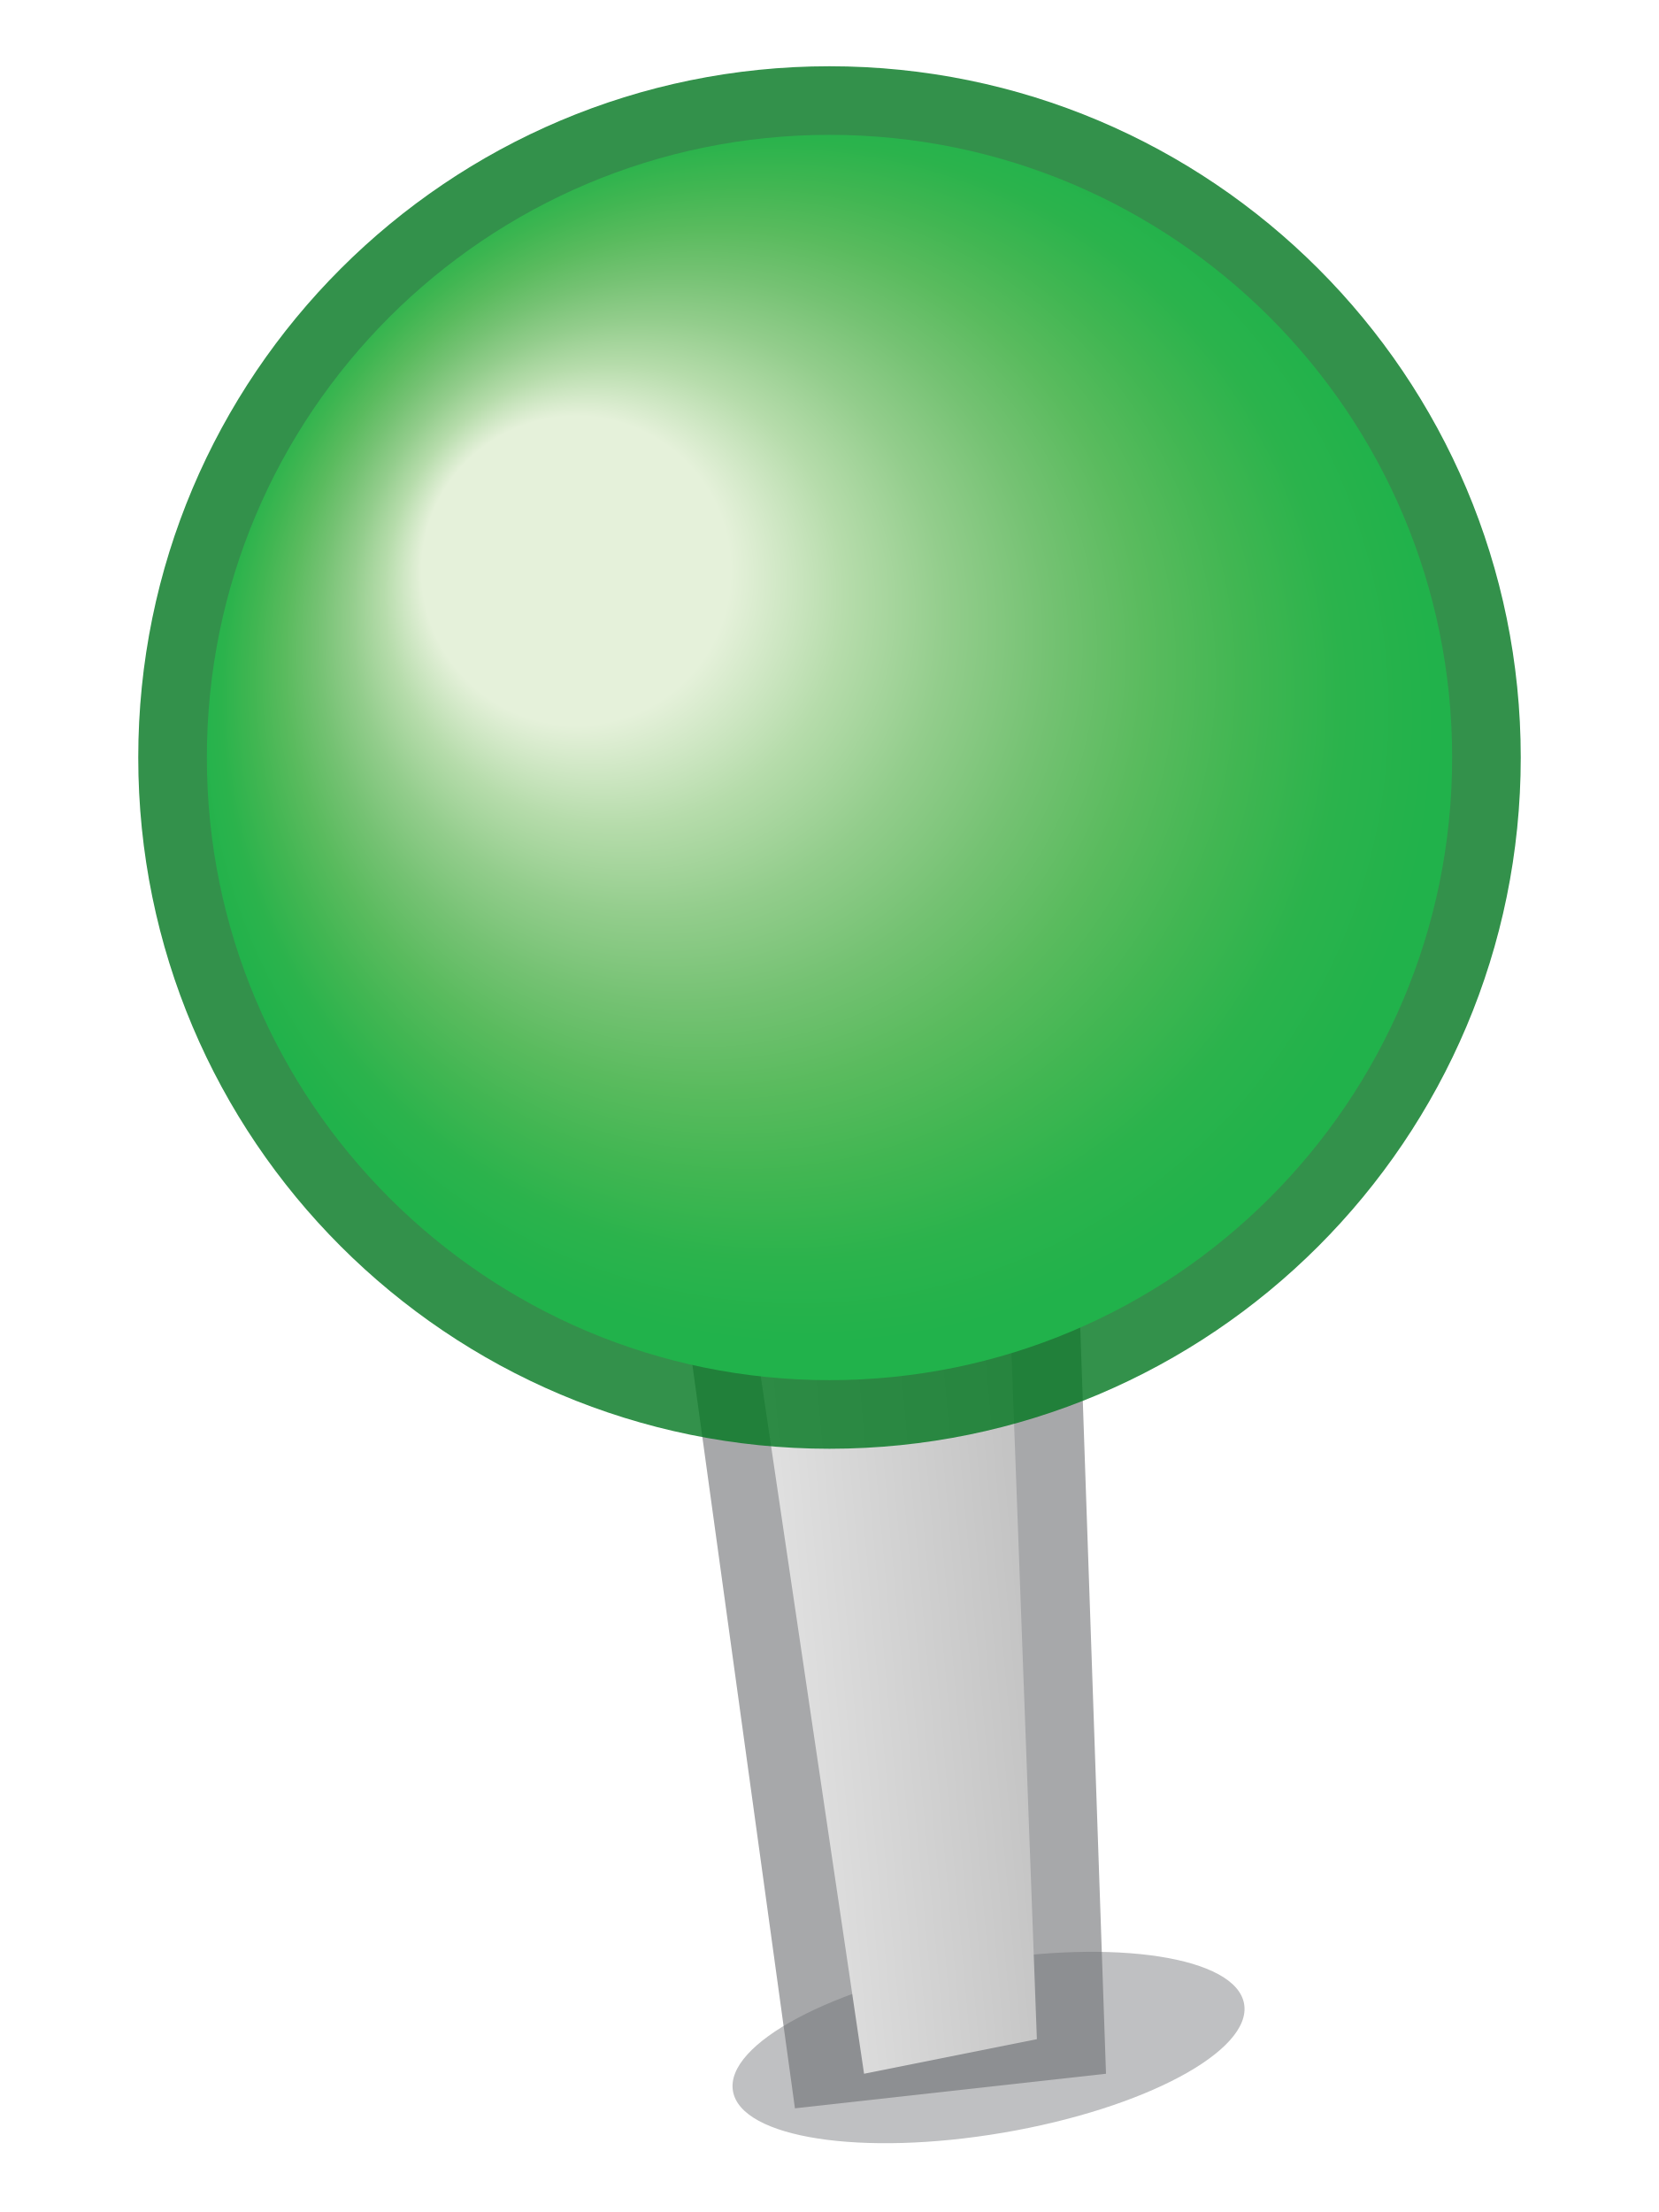
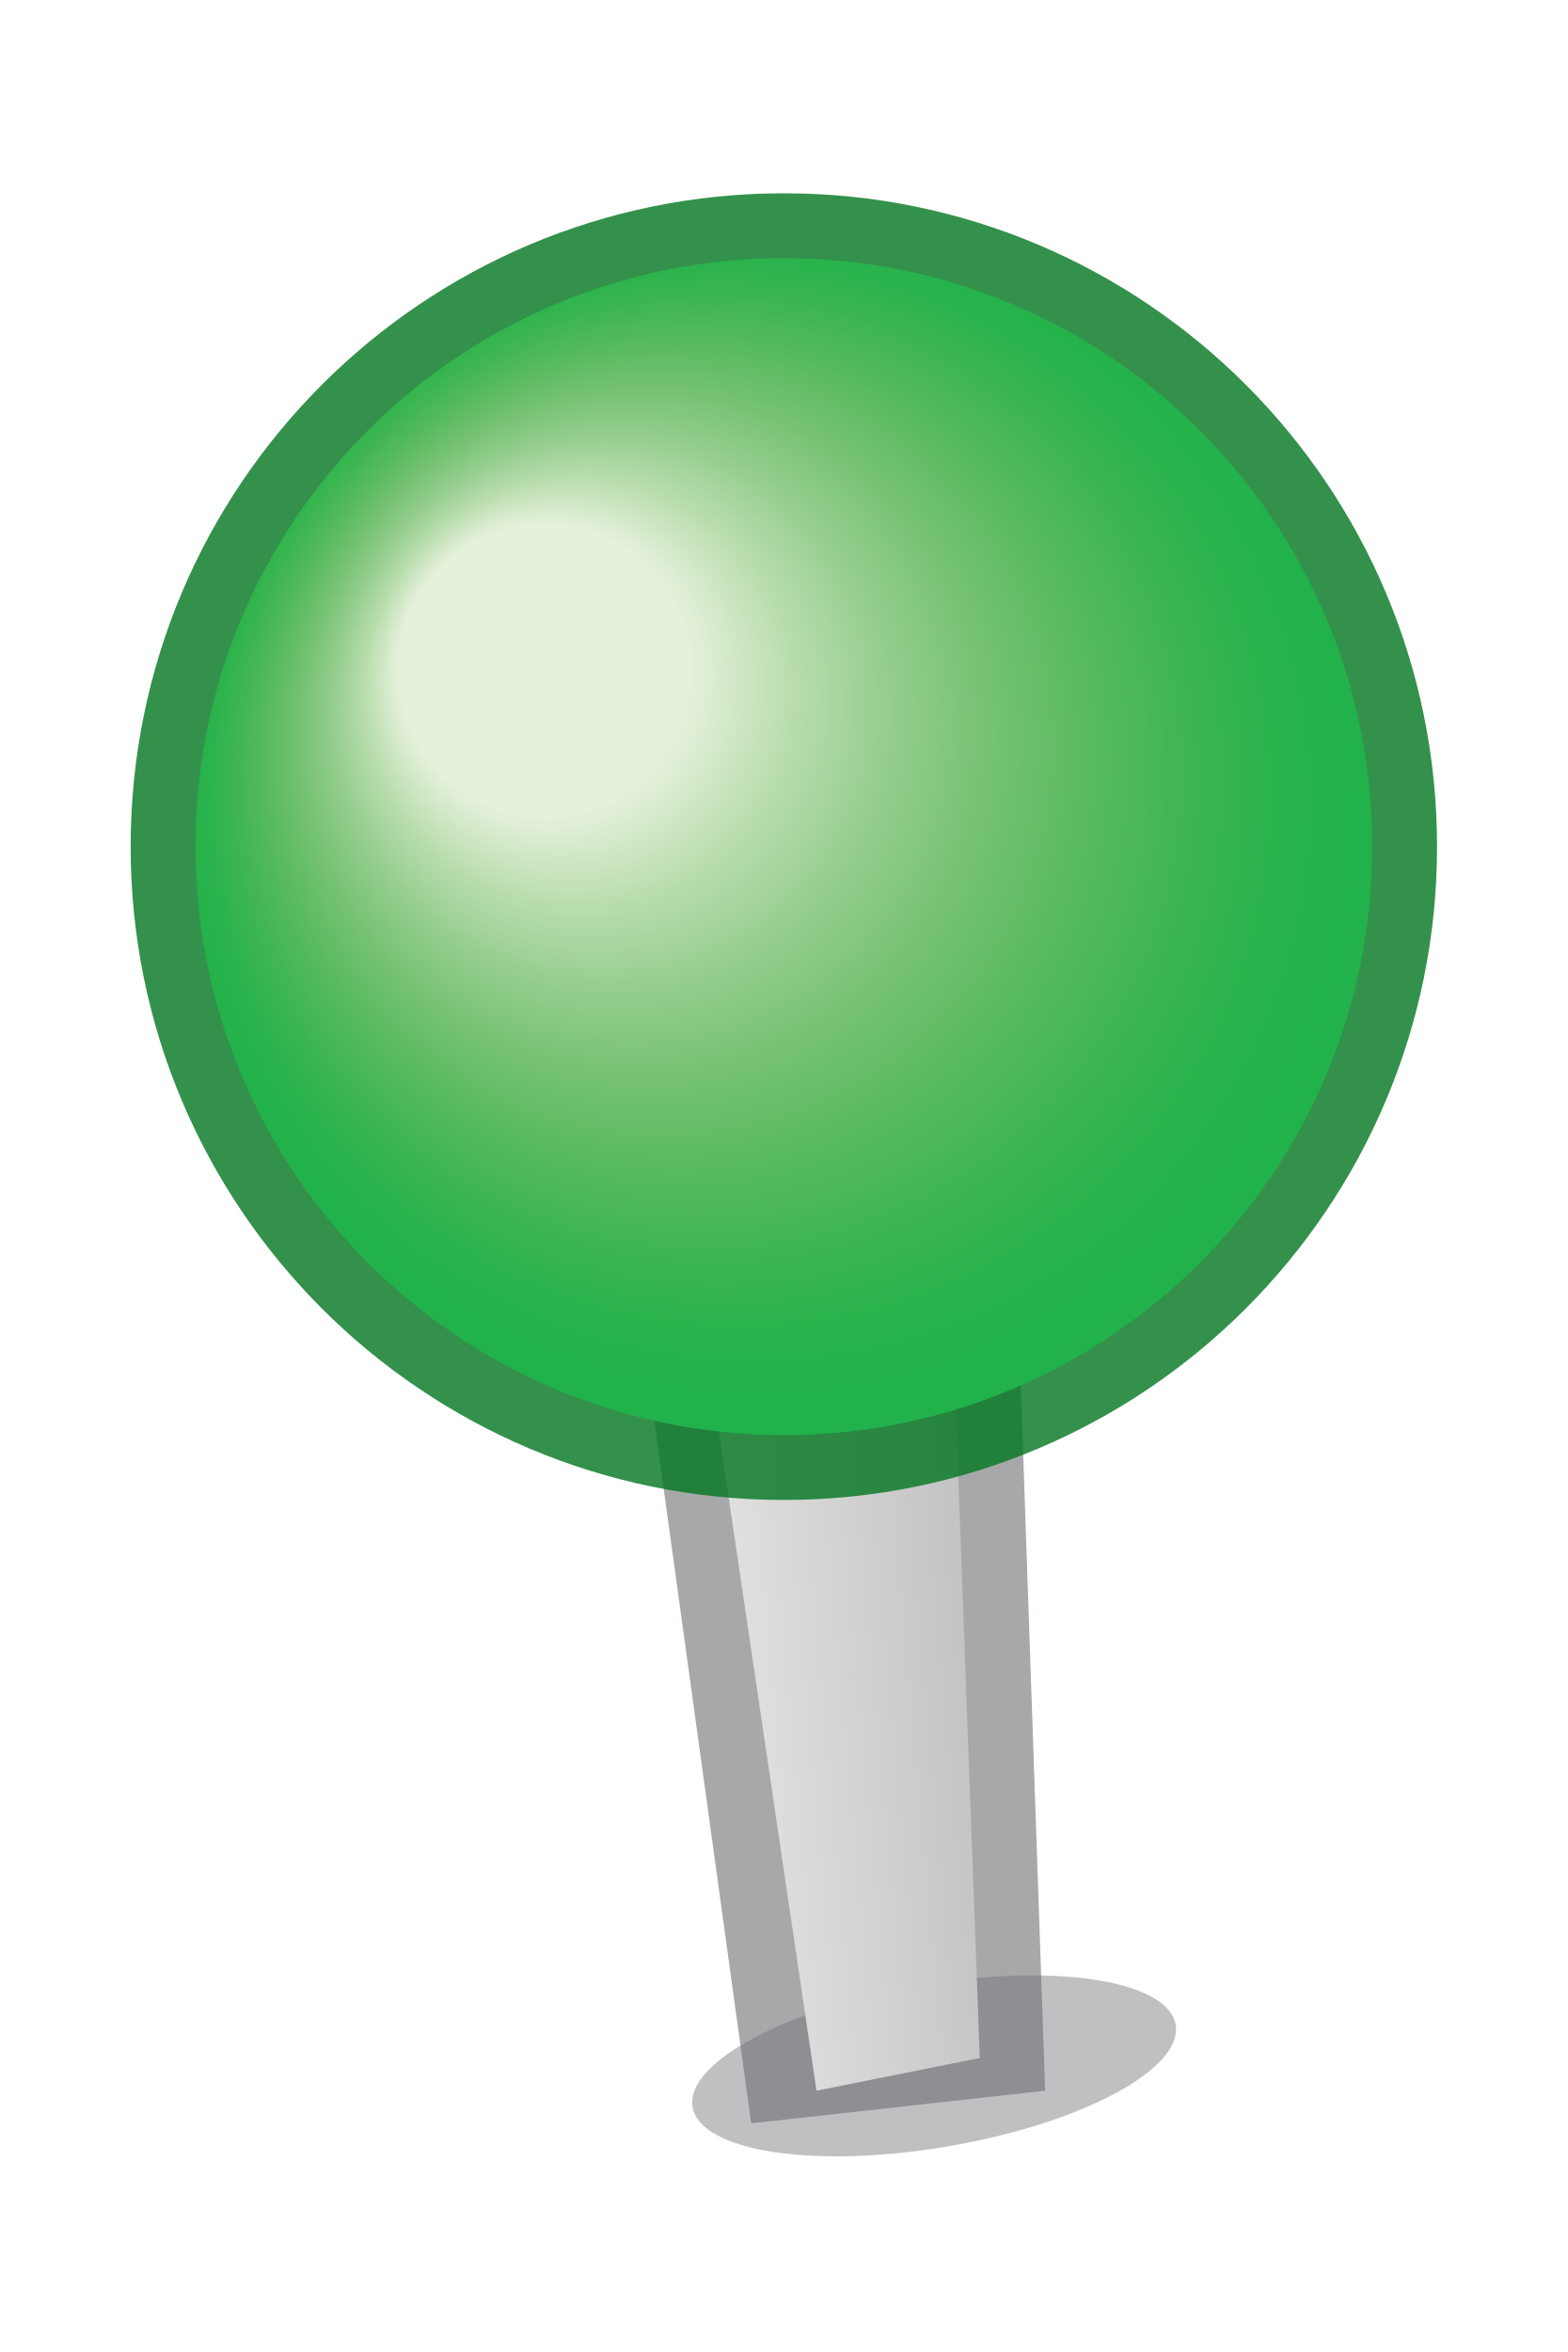
- <svg xmlns="http://www.w3.org/2000/svg" width="48" height="64">
+ <svg xmlns="http://www.w3.org/2000/svg" width="16" height="24" viewBox="0 0 48 64" enable-background="new 0 0 48 64">
  <ellipse transform="matrix(.986 -.168 .168 .986 -9.543 5.644)" opacity=".5" fill="#808285" enable-background="new" cx="28.594" cy="59.23" rx="7.5" ry="2.5" />
  <polygon opacity=".6" fill="#6D6E71" enable-background="new" points="32,60 23,61 19,32 31,31" />
  <linearGradient id="a" gradientUnits="userSpaceOnUse" x1="568.132" y1="823.529" x2="576.469" y2="822.779" gradientTransform="translate(-547 -777)">
    <stop offset="0" stop-color="#E6E6E6" />
    <stop offset="1" stop-color="#C4C4C4" />
  </linearGradient>
  <polygon fill="url(#a)" points="30,59 25,60 21,33 29,32" />
  <circle opacity=".8" fill="#00751E" enable-background="new" cx="24" cy="21.917" r="20" />
  <radialGradient id="b" cx="570.521" cy="797.894" r="18.015" fx="561.404" fy="792.065" gradientTransform="translate(-547 -777)" gradientUnits="userSpaceOnUse">
    <stop offset=".248" stop-color="#E5F1DA" />
    <stop offset=".264" stop-color="#DFEED4" />
    <stop offset=".37" stop-color="#B6DCAB" />
    <stop offset=".478" stop-color="#93CD8C" />
    <stop offset=".586" stop-color="#75C273" />
    <stop offset=".692" stop-color="#5ABB5E" />
    <stop offset=".797" stop-color="#41B652" />
    <stop offset=".9" stop-color="#2BB34C" />
    <stop offset="1" stop-color="#21B24B" />
  </radialGradient>
  <circle fill="url(#b)" cx="24" cy="21.917" r="18.015" />
</svg>
